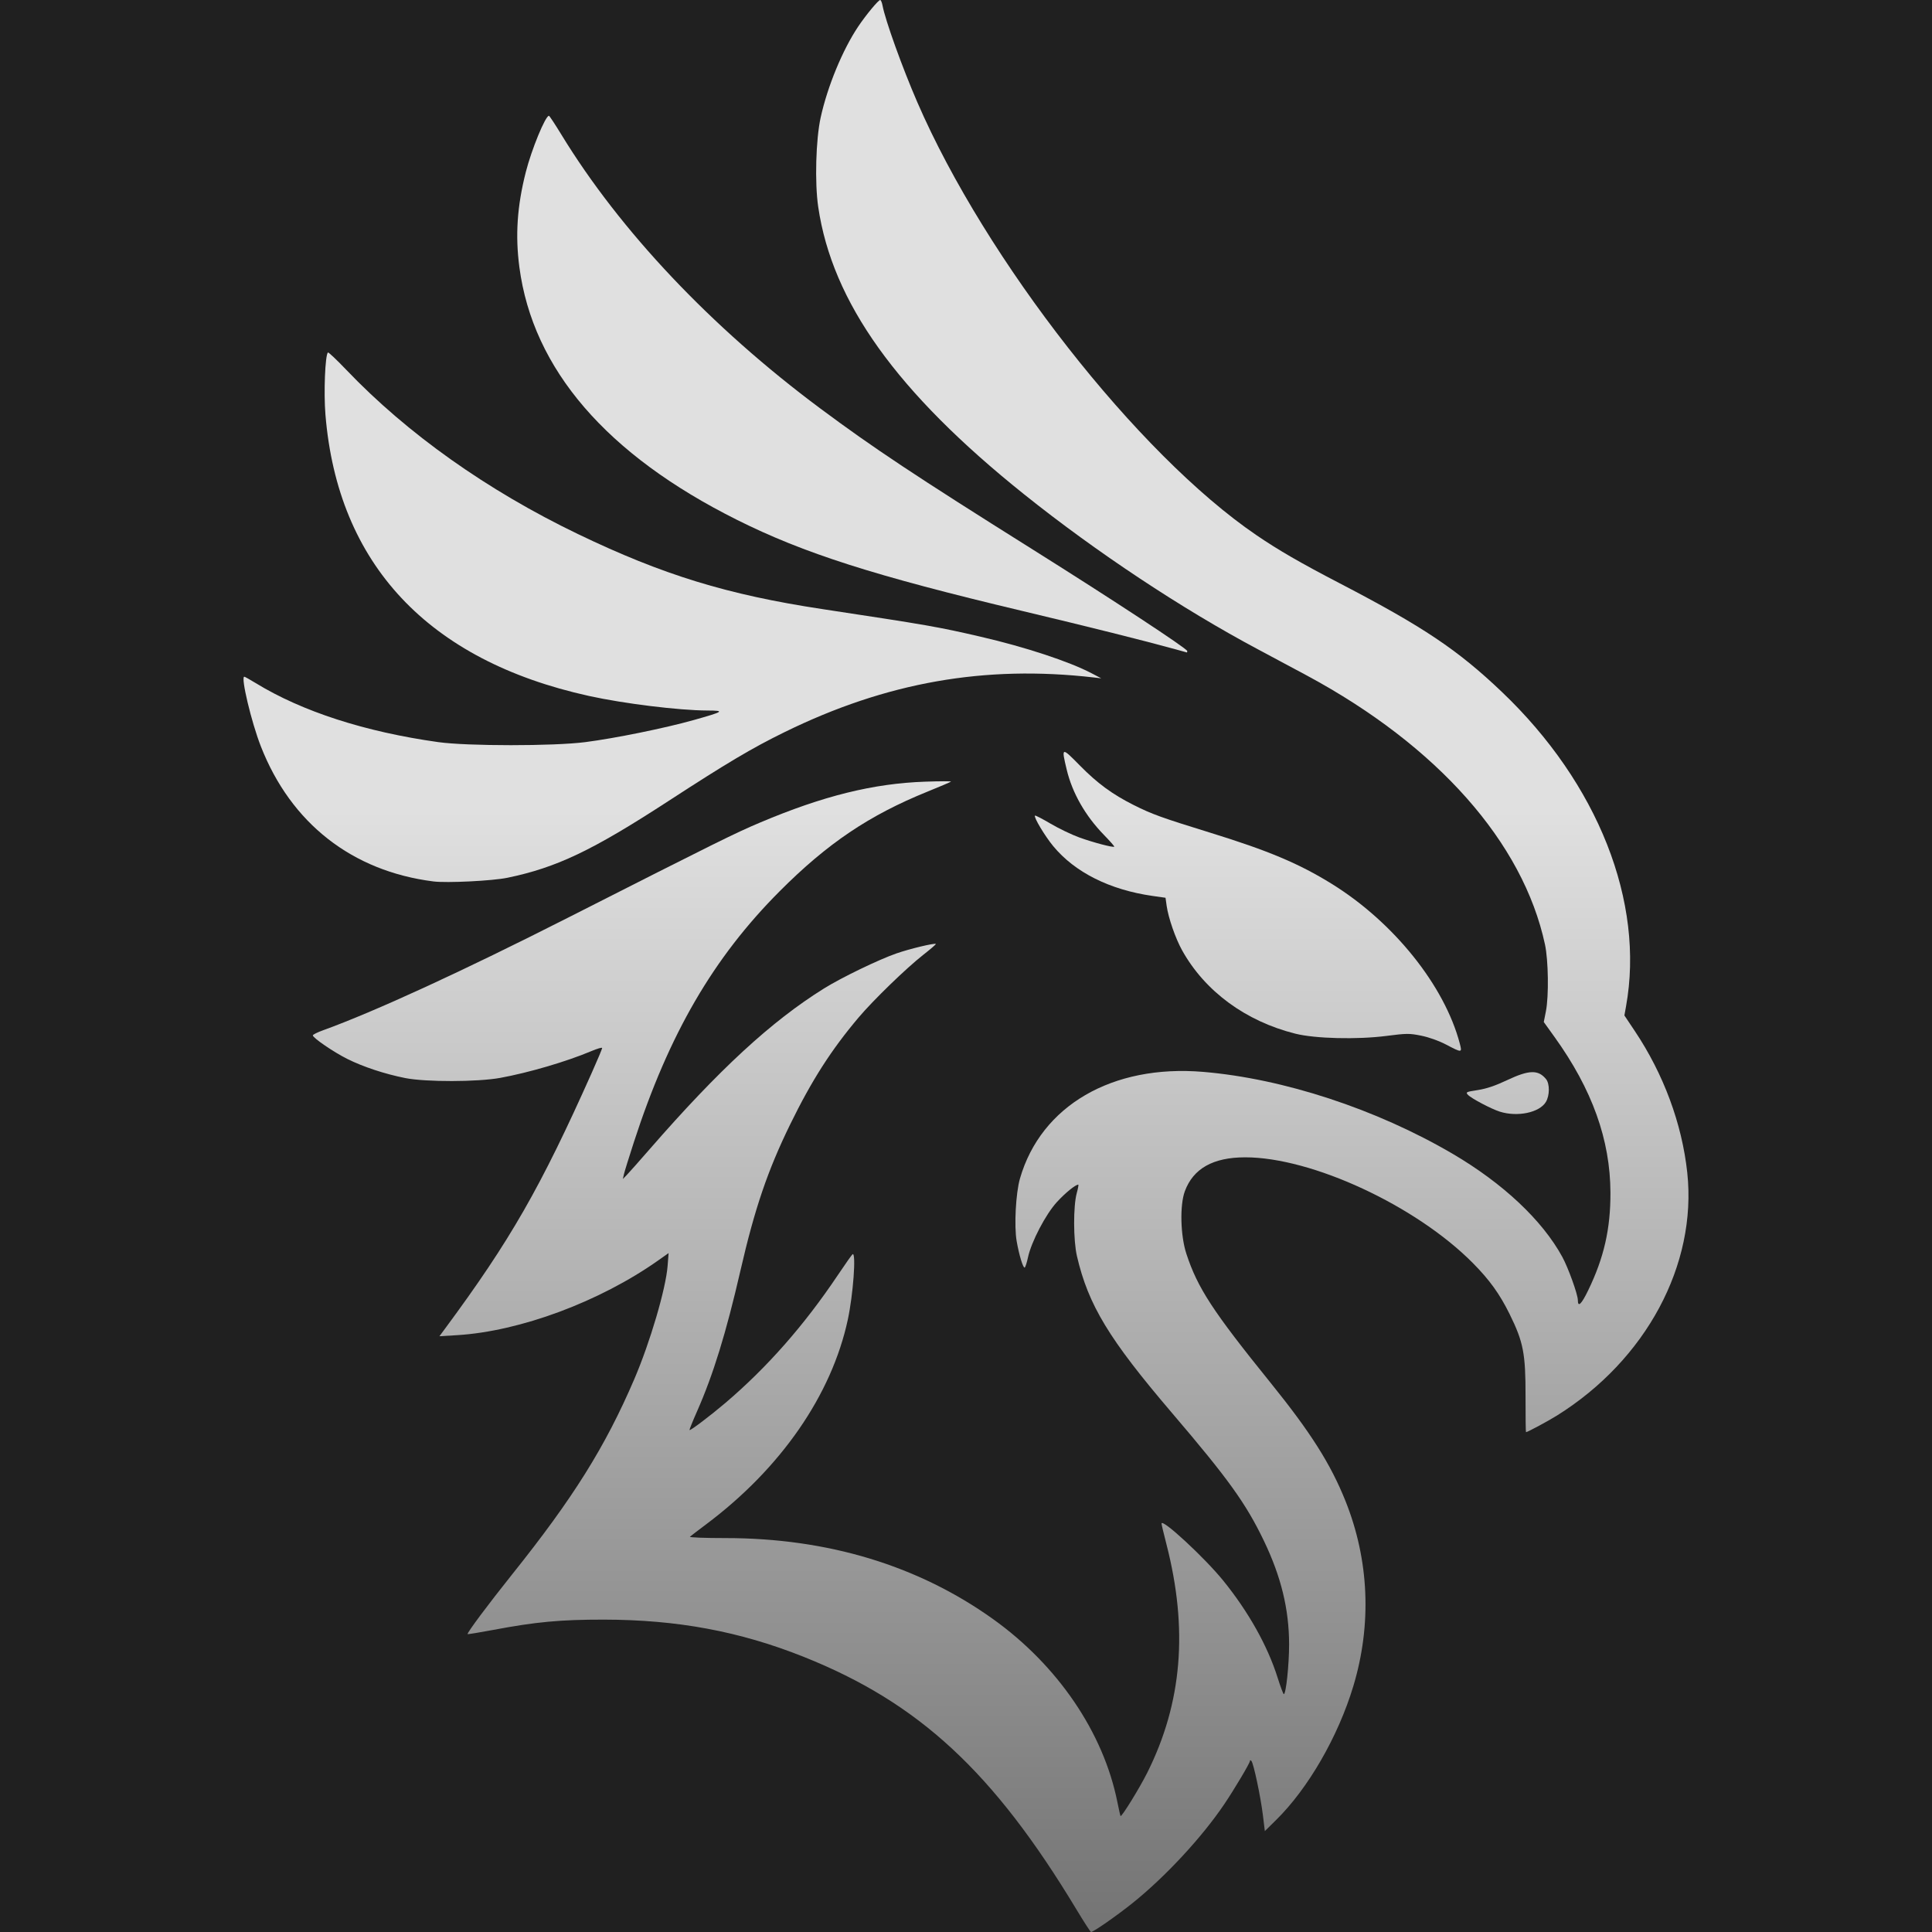
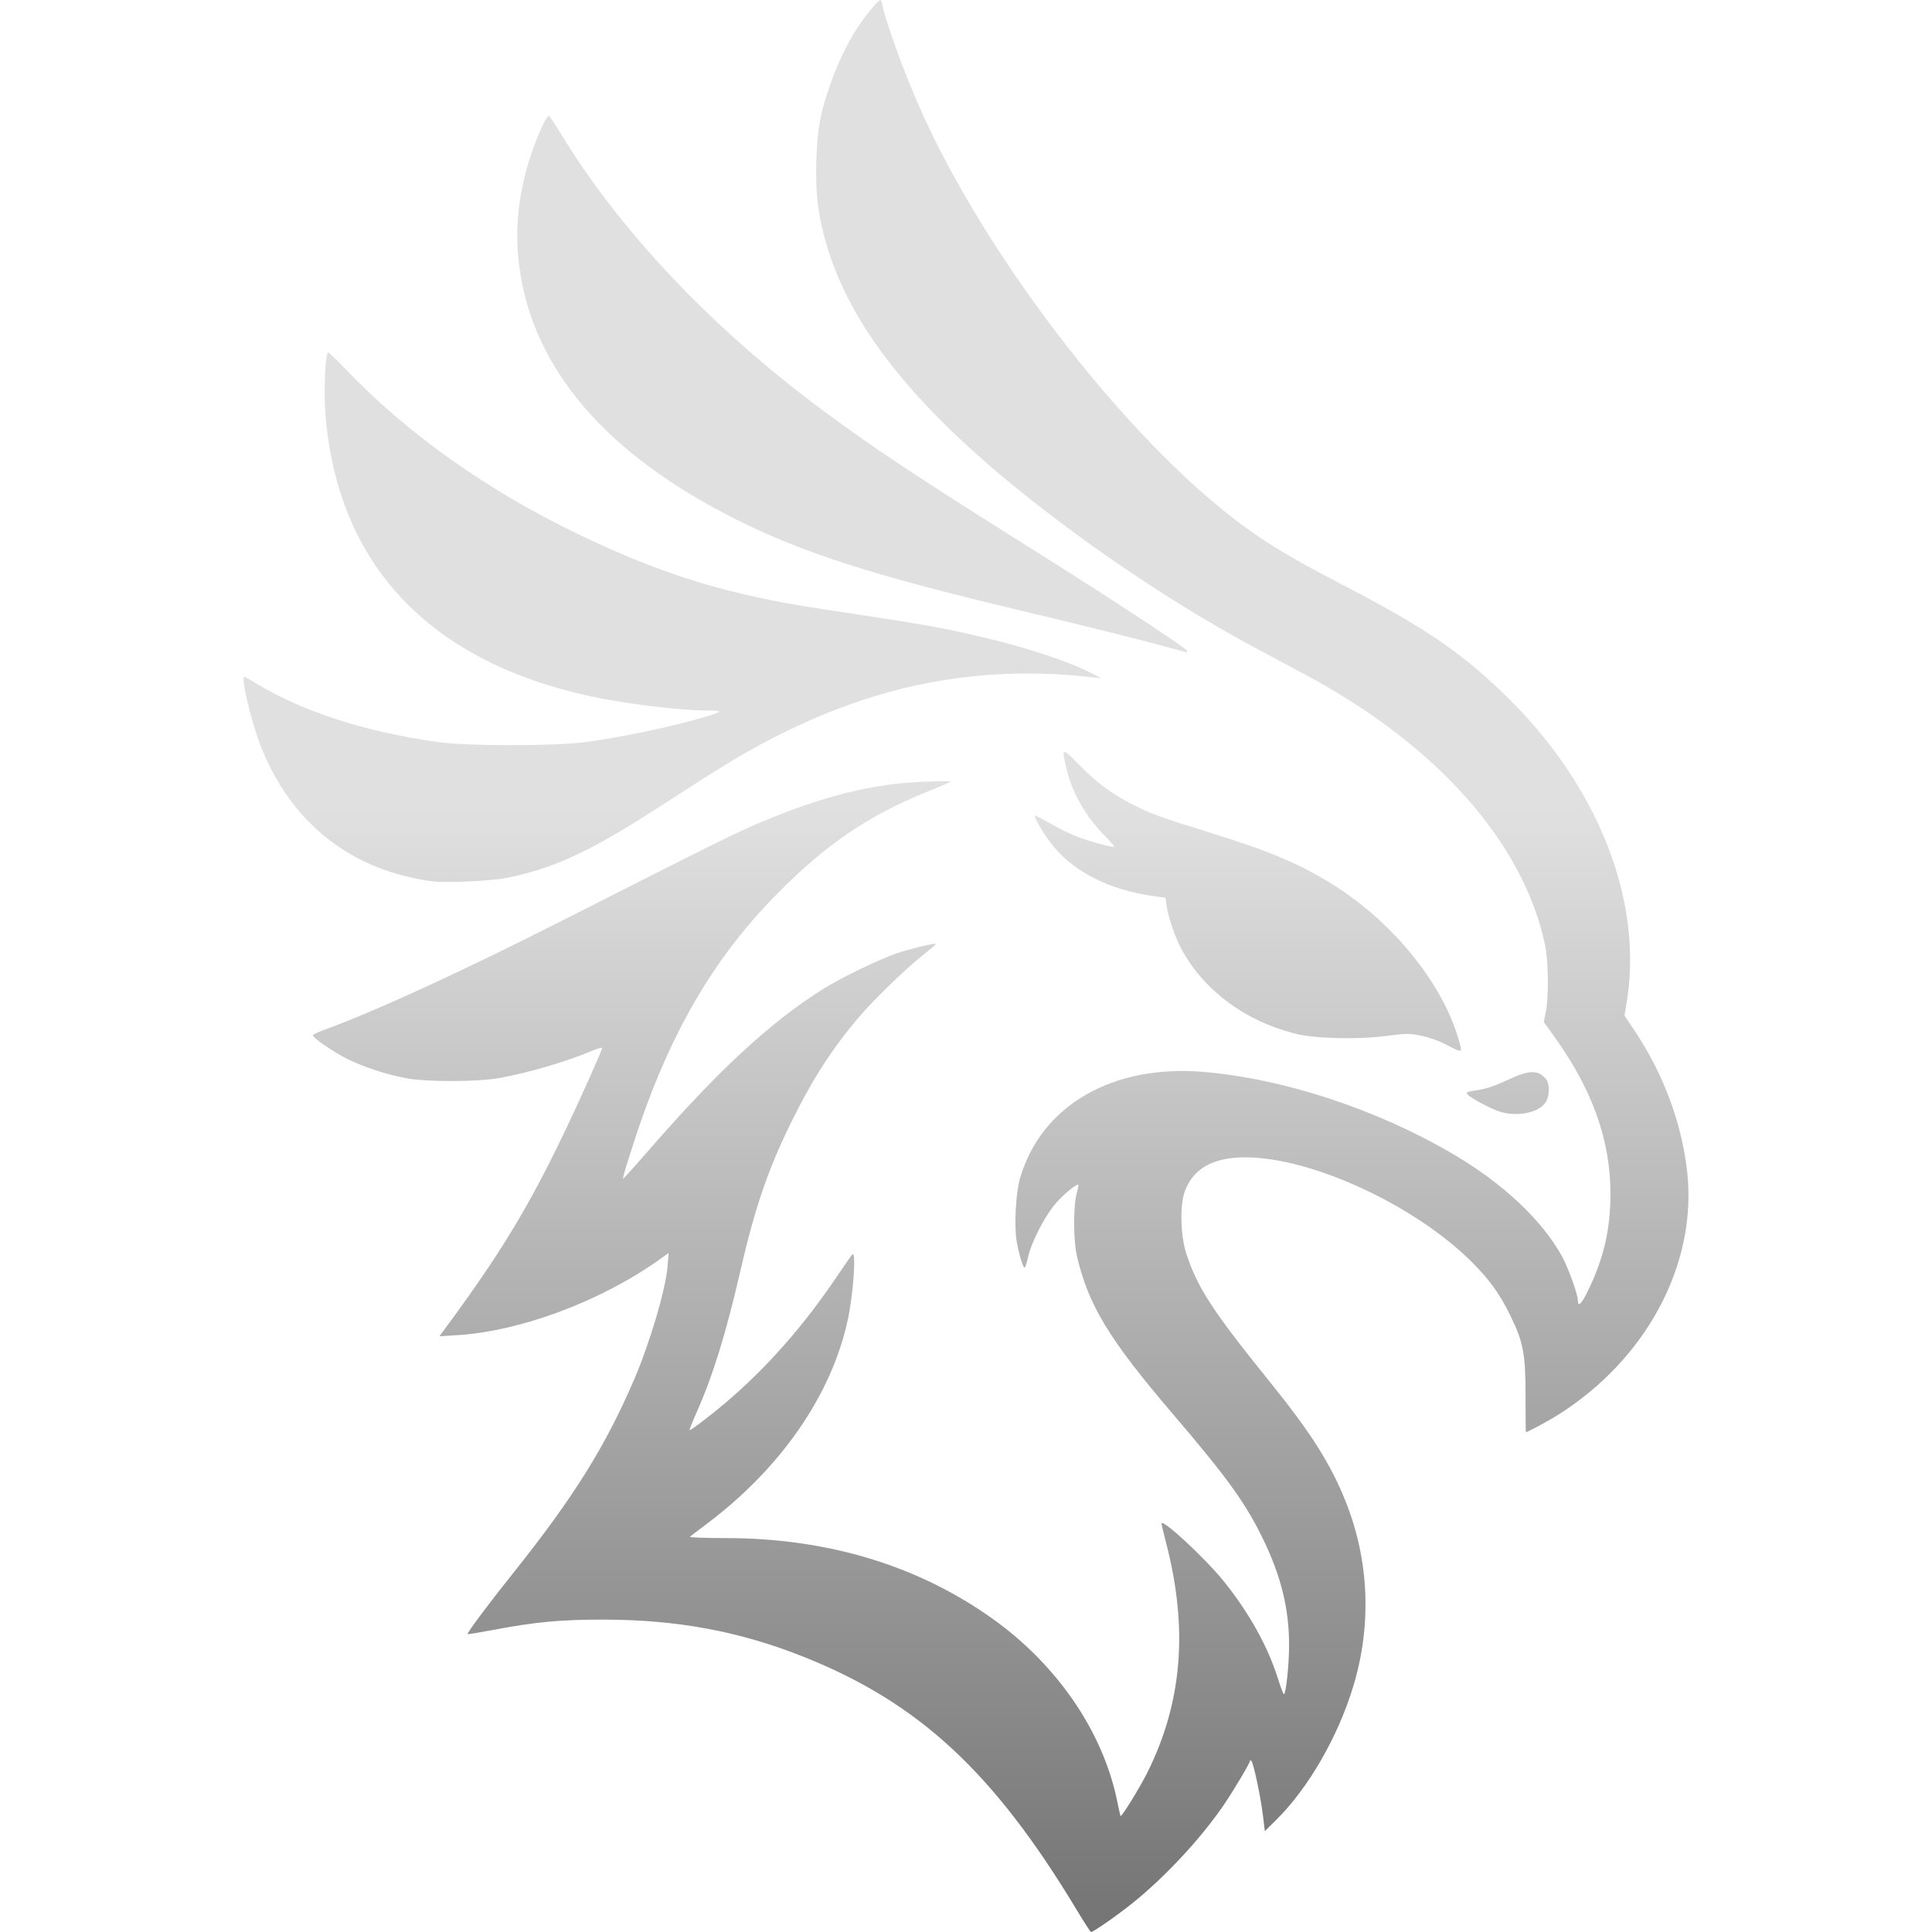
<svg xmlns="http://www.w3.org/2000/svg" width="1024" height="1024" viewBox="0 0 1024 1024" role="img" aria-labelledby="title desc">
  <defs>
    <linearGradient id="crest-color" gradientUnits="userSpaceOnUse" x1="600" y1="42.582" x2="600" y2="1231">
      <stop offset="0" stop-color="#e0e0e0" />
      <stop offset=".42" stop-color="#e0e0e0" />
      <stop offset="1" stop-color="#757575" />
    </linearGradient>
  </defs>
-   <rect width="1024" height="1024" fill="#202020" />
  <g transform="translate(-2.02013 -32.37377) scale(0.8519414)" fill="url(#crest-color)" fill-rule="evenodd">
    <path id="head-and-neck" d="       M 672.00 1225.83       C 620.41 1140.28 574.05 1097.36 502.35 1068.76       C 462.61 1052.91 423.68 1045.67 378.00 1045.62       C 350.98 1045.60 335.81 1047.01 309.14 1052.04       C 300.61 1053.64 293.48 1054.81 293.29 1054.63       C 292.71 1054.05 306.02 1036.20 320.97 1017.50       C 359.03 969.91 378.91 938.13 396.99 896.00       C 406.81 873.10 416.62 839.79 417.71 825.56       L 418.33 817.59 411.91 822.12       C 375.52 847.82 325.90 866.27 286.76 868.65       L 275.75 869.32 279.38 864.41       C 319.92 809.56 338.67 776.84 370.62 705.20       C 374.13 697.33 377.00 690.49 377.00 689.99       C 377.00 689.50 373.96 690.37 370.25 691.94       C 354.88 698.43 331.27 705.37 313.50 708.60       C 299.44 711.16 267.18 711.22 254.50 708.70       C 241.91 706.21 228.36 701.74 218.53 696.84       C 210.00 692.59 197.00 683.72 197.00 682.14       C 197.00 681.66 199.81 680.25 203.25 679.01       C 235.36 667.40 290.16 642.21 356.00 608.79       C 448.33 561.93 459.66 556.32 475.23 549.74       C 514.52 533.13 545.75 525.40 578.00 524.30       C 587.08 523.99 594.27 523.97 594.00 524.26       C 593.73 524.55 587.20 527.33 579.50 530.45       C 543.06 545.21 517.20 562.63 487.47 592.43       C 446.13 633.87 418.63 681.19 396.75 748.50       C 393.71 757.85 390.92 766.85 390.55 768.50       L 389.88 771.50 392.31 769.00       C 393.65 767.62 400.04 760.42 406.50 753.00       C 449.70 703.38 482.22 673.39 515.00 652.96       C 525.90 646.17 549.02 634.99 560.17 631.12       C 568.44 628.25 583.89 624.55 584.60 625.27       C 584.79 625.46 581.25 628.51 576.73 632.05       C 566.14 640.36 545.75 660.13 536.55 671.00       C 519.54 691.11 507.37 710.11 493.98 737.50       C 479.96 766.18 471.91 789.84 463.02 828.50       C 454.11 867.27 446.08 893.29 436.01 916.09       C 433.27 922.29 431.17 927.51 431.36 927.69       C 431.85 928.18 444.33 918.73 453.50 910.94       C 479.56 888.78 502.55 862.67 523.51 831.44       C 528.28 824.32 532.48 818.39 532.84 818.25       C 535.07 817.41 533.14 843.51 529.84 858.91       C 519.77 905.86 488.19 951.50 441.65 986.36       C 436.62 990.13 432.10 993.59 431.60 994.05       C 431.11 994.52 441.01 994.89 453.60 994.89       C 517.22 994.87 573.57 1011.93 620.23 1045.32       C 660.45 1074.11 688.83 1115.85 697.50 1159.00       C 698.44 1163.67 699.34 1167.64 699.50 1167.81       C 700.17 1168.53 711.38 1150.35 716.14 1140.81       C 737.84 1097.40 741.67 1051.51 728.00 998.50       C 726.35 992.10 725.00 986.42 725.00 985.87       C 725.00 982.27 751.82 1007.07 763.44 1021.42       C 779.09 1040.75 790.95 1061.90 797.17 1081.58       C 798.98 1087.31 800.73 1092.00 801.07 1092.00       C 802.43 1092.00 804.38 1073.65 804.36 1061.00       C 804.33 1039.10 799.39 1018.86 788.64 996.50       C 777.46 973.26 766.52 958.05 731.47 917.00       C 692.28 871.10 679.46 849.95 672.38 819.50       C 670.09 809.67 670.03 788.33 672.26 780.25       C 673.05 777.36 673.49 775.00 673.22 775.00       C 671.45 775.00 665.14 780.13 659.93 785.81       C 652.93 793.44 643.98 810.56 641.90 820.30       C 641.22 823.48 640.31 826.31 639.88 826.58       C 638.92 827.17 636.38 818.85 634.87 810.16       C 633.23 800.76 634.32 780.23 636.93 771.18       C 650.01 725.91 694.34 700.11 750.90 704.85       C 800.83 709.04 858.59 727.99 906.00 755.75       C 937.40 774.14 961.93 797.19 974.35 820.00       C 978.06 826.81 984.00 843.34 984.00 846.84       C 984.00 851.57 986.20 849.50 990.42 840.78       C 1000.25 820.52 1004.36 802.49 1004.28 780.00       C 1004.17 747.10 992.91 715.72 969.51 683.16       L 962.81 673.83 964.13 667.16       C 965.99 657.78 965.68 635.43 963.54 625.53       C 949.89 562.13 896.68 502.02 815.47 458.29       C 808.33 454.45 794.62 447.11 785.00 441.98       C 737.64 416.76 684.35 381.43 639.50 345.53       C 560.34 282.16 520.14 226.05 511.41 166.73       C 509.19 151.68 509.93 124.70 512.94 111.07       C 517.20 91.69 526.57 69.00 536.29 54.50       C 541.09 47.34 548.83 38.00 549.97 38.00       C 550.41 38.00 551.07 39.54 551.42 41.43       C 553.15 50.65 563.72 80.04 573.04 101.54       C 615.66 199.92 710.16 320.59 783.98 370.90       C 797.82 380.33 811.07 387.99 836.00 400.97       C 887.92 427.99 909.26 442.29 936.72 468.45       C 996.55 525.43 1025.69 599.26 1013.97 664.13       L 1012.96 669.75 1019.46 679.47       C 1037.36 706.25 1048.80 737.14 1052.07 767.50       C 1058.23 824.82 1026.47 884.03 970.99 918.67       C 965.33 922.20 952.66 929.00 951.74 929.00       C 951.56 929.00 951.44 918.99 951.46 906.75       C 951.50 880.02 950.13 872.94 941.53 855.50       C 935.36 843.00 929.06 834.26 918.67 823.77       C 883.27 788.05 818.47 757.97 777.00 758.01       C 757.06 758.04 744.74 764.97 739.50 779.11       C 736.29 787.77 736.75 806.73 740.45 818.00       C 747.45 839.34 756.81 853.68 792.96 898.43       C 817.77 929.15 830.15 948.68 839.38 971.68       C 854.18 1008.57 855.89 1048.60 844.32 1087.00       C 834.86 1118.38 816.26 1150.62 796.22 1170.34       L 789.27 1177.18 788.07 1167.34       C 786.67 1155.85 782.24 1134.93 780.91 1133.55       C 780.34 1132.95 780.00 1132.96 780.00 1133.58       C 780.00 1134.85 770.35 1151.08 764.01 1160.48       C 750.10 1181.09 727.38 1205.59 707.00 1221.94       C 697.12 1229.86 682.50 1240.05 681.12 1239.96       C 680.78 1239.94 676.67 1233.58 672.00 1225.83       Z" />
    <path id="middle-crest" d="       M 272.00 586.37       C 221.41 579.96 183.41 550.22 164.67 502.37       C 158.77 487.32 152.03 459.00 154.34 459.00       C 154.69 459.00 157.90 460.80 161.49 462.99       C 190.36 480.66 229.48 493.31 275.00 499.69       C 293.11 502.23 346.76 502.24 366.50 499.70       C 384.97 497.33 415.98 491.02 433.91 485.98       C 452.80 480.66 453.65 480.07 442.39 480.03       C 424.80 479.97 390.42 475.74 368.77 470.97       C 268.70 448.92 212.49 388.93 204.84 296.00       C 203.71 282.29 204.64 259.03 206.38 257.29       C 206.70 256.97 211.85 261.84 217.84 268.11       C 255.79 307.85 305.58 343.14 362.00 370.29       C 414.76 395.67 454.88 407.99 514.00 416.94       C 579.69 426.89 585.82 427.96 612.50 434.13       C 640.28 440.56 667.57 449.55 681.56 456.90       L 687.50 460.01 683.00 459.49       C 615.04 451.64 553.72 462.46 490.50 493.47       C 470.22 503.41 454.74 512.60 418.00 536.49       C 370.74 567.22 348.64 577.75 318.00 584.10       C 308.71 586.02 280.31 587.43 272.00 586.37       Z" />
    <path id="upper-crest" d="       M 734.00 442.03       C 714.30 436.59 679.22 427.82 638.00 418.01       C 546.16 396.17 502.53 382.23 460.88 361.42       C 379.67 320.85 333.88 267.67 325.49 204.20       C 322.88 184.43 324.10 166.31 329.45 145.20       C 333.06 130.96 341.73 109.88 343.91 110.05       C 344.23 110.07 347.72 115.36 351.65 121.80       C 388.21 181.67 444.88 241.62 512.50 291.97       C 545.75 316.72 571.58 333.87 645.00 379.95       C 694.37 410.93 741.00 441.57 741.00 443.02       C 741.00 443.56 740.89 443.96 740.75 443.91       C 740.61 443.86 737.58 443.01 734.00 442.03       Z" />
    <path id="eye" d="       M 902.00 687.85       C 897.47 685.48 891.35 683.30 886.54 682.33       C 879.15 680.84 877.61 680.85 864.73 682.50       C 846.61 684.82 820.58 684.17 808.31 681.10       C 777.33 673.36 751.99 654.72 737.80 629.23       C 733.67 621.81 729.25 609.08 728.18 601.52       L 727.48 596.53 719.49 595.40       C 692.83 591.61 671.03 580.69 657.59 564.38       C 652.35 558.03 645.35 546.31 646.26 545.41       C 646.51 545.16 650.87 547.42 655.95 550.42       C 661.04 553.42 669.09 557.29 673.85 559.01       C 682.50 562.14 694.92 565.41 695.59 564.74       C 695.79 564.54 692.90 561.26 689.18 557.44       C 677.61 545.58 669.49 531.36 666.02 516.87       C 662.61 502.63 662.72 502.59 674.25 514.31       C 685.13 525.37 694.36 532.14 707.74 538.87       C 718.92 544.49 725.28 546.79 755.04 555.97       C 791.42 567.20 810.53 575.24 831.01 587.94       C 869.48 611.81 901.05 651.19 910.54 687.17       C 912.10 693.06 911.97 693.07 902.00 687.85       Z" />
    <path id="nostril" d="       M 935.47 729.60       C 930.14 727.93 917.58 721.29 915.59 719.10       C 914.11 717.46 914.49 717.28 921.76 716.16       C 927.20 715.31 932.63 713.48 940.04 709.98       C 953.64 703.55 959.40 703.41 964.23 709.37       C 966.58 712.27 966.51 719.65 964.09 723.61       C 960.08 730.20 946.47 733.05 935.47 729.60       Z" />
  </g>
</svg>
